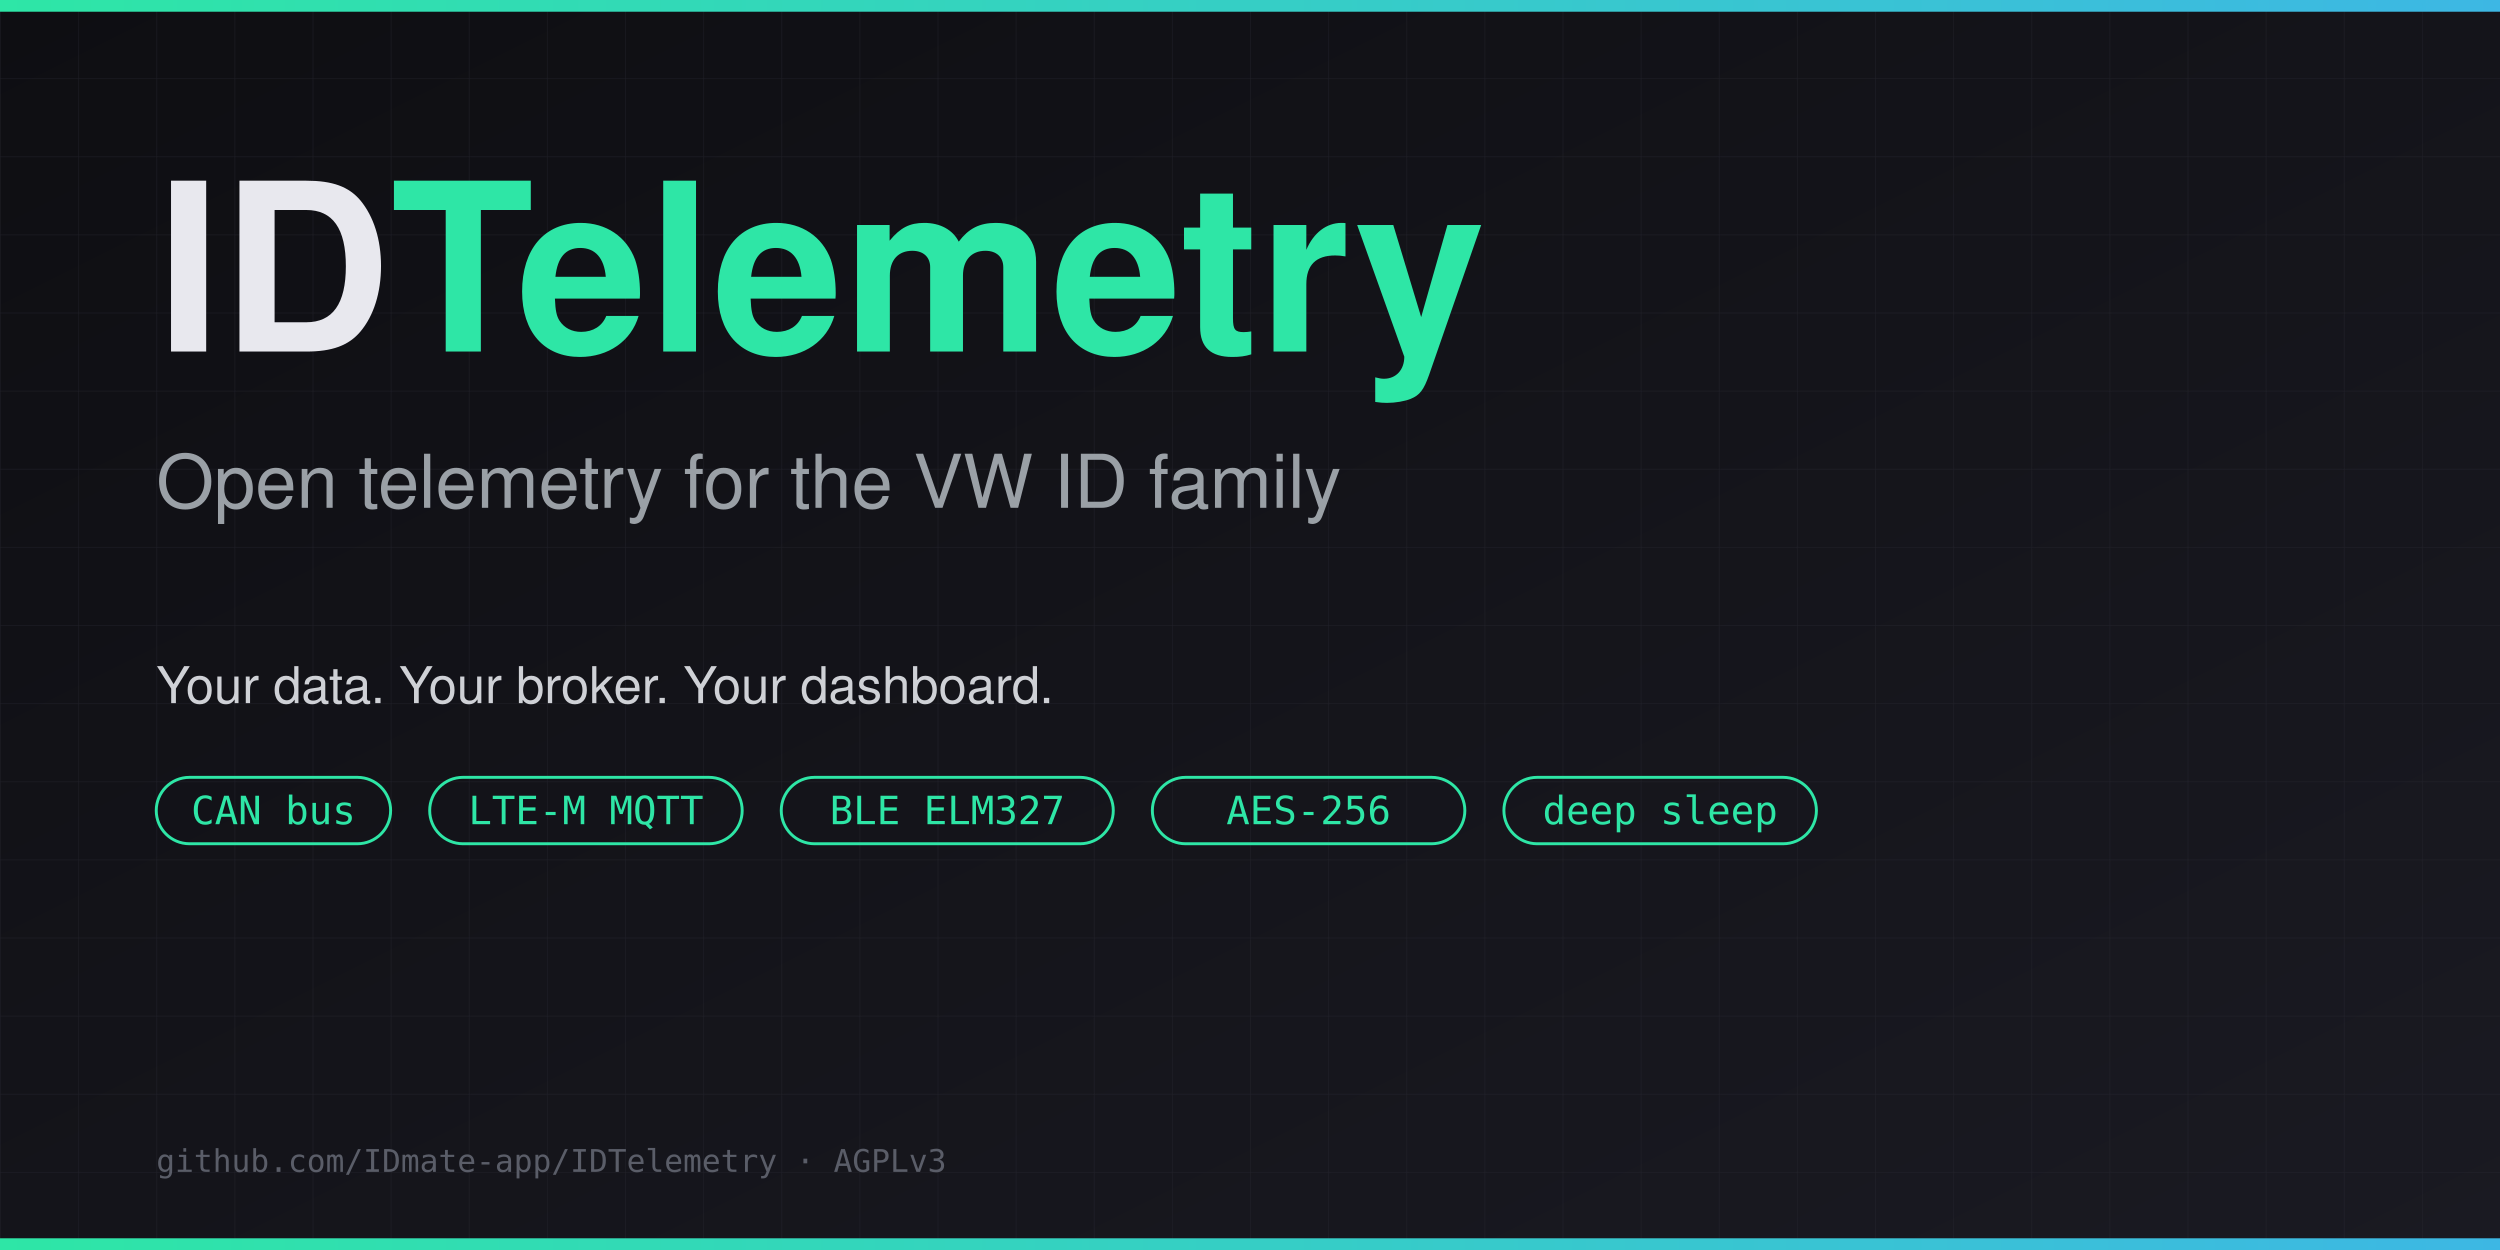
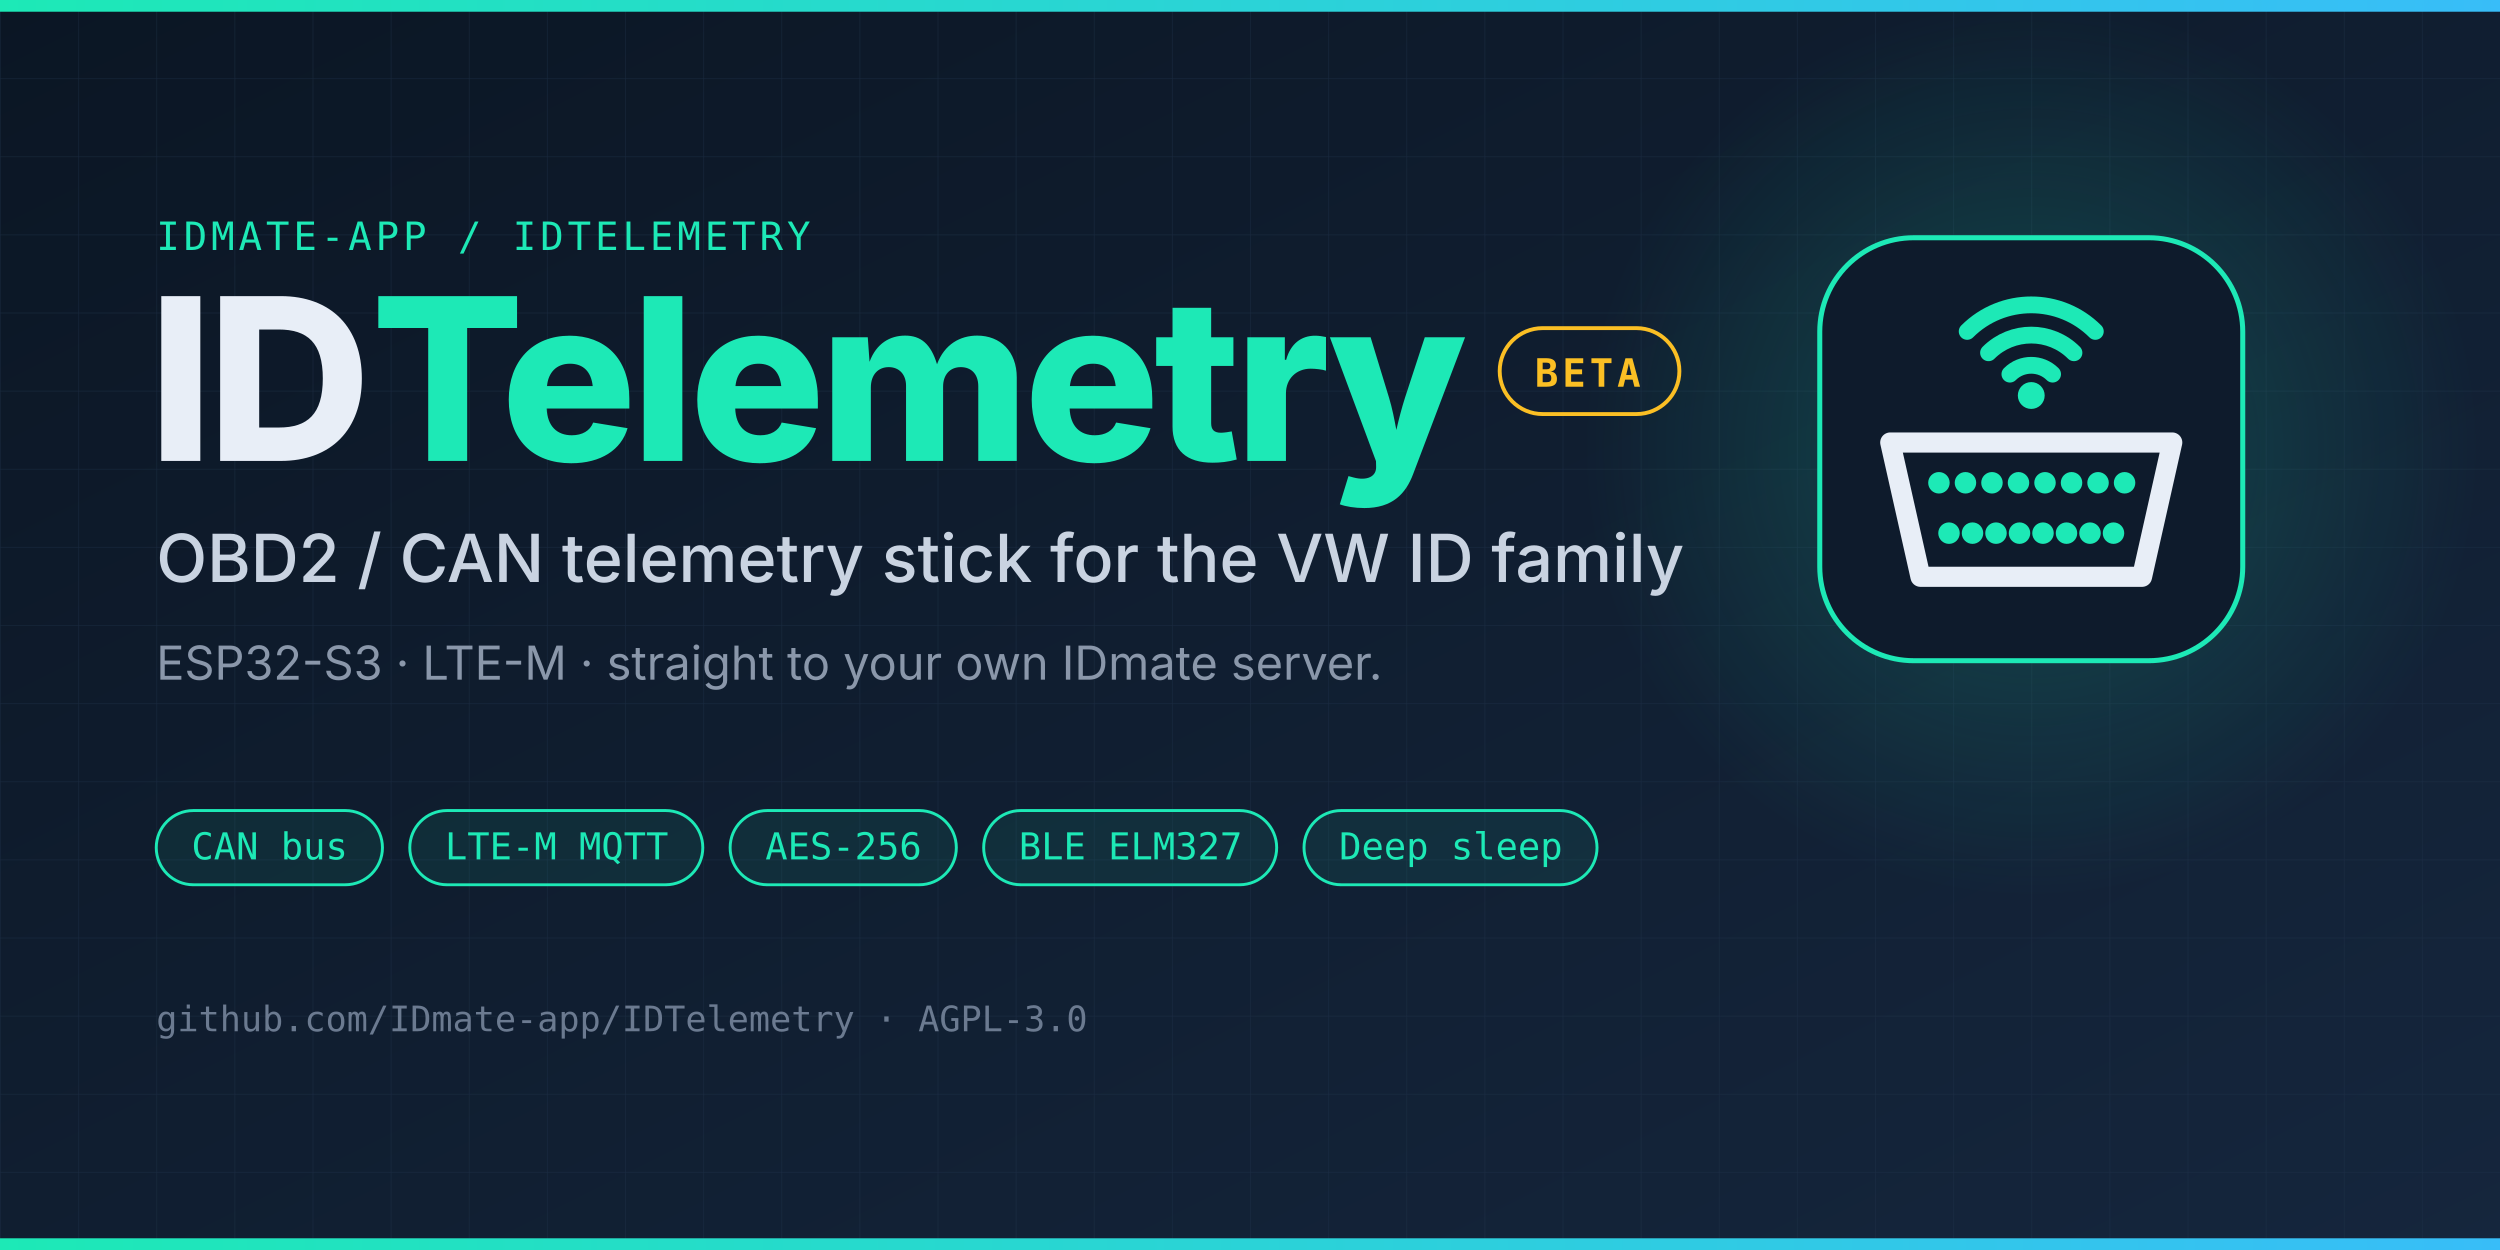
<svg xmlns="http://www.w3.org/2000/svg" width="1280" height="640" viewBox="0 0 1280 640">
  <defs>
    <linearGradient id="bg" x1="0" y1="0" x2="1" y2="1">
-       <stop offset="0%" stop-color="#0e0e12" />
-       <stop offset="100%" stop-color="#1a1a22" />
+       <stop offset="0" stop-color="#0B1624" />
+       <stop offset="1" stop-color="#15263D" />
    </linearGradient>
-     <linearGradient id="accent" x1="0" y1="0" x2="1" y2="0">
-       <stop offset="0%" stop-color="#2EE6A6" />
-       <stop offset="100%" stop-color="#3DB7E4" />
+     <linearGradient id="accent" x1="0" x2="1">
+       <stop offset="0" stop-color="#1DE9B6" />
+       <stop offset="1" stop-color="#38BDF8" />
    </linearGradient>
+     <radialGradient id="glow" cx="0.5" cy="0.5" r="0.5">
+       <stop offset="0" stop-color="#1DE9B6" stop-opacity="0.22" />
+       <stop offset="1" stop-color="#1DE9B6" stop-opacity="0" />
+     </radialGradient>
    <pattern id="grid" width="40" height="40" patternUnits="userSpaceOnUse">
-       <path d="M 40 0 L 0 0 0 40" fill="none" stroke="#2a2a35" stroke-width="0.5" />
+       <path d="M40 0H0V40" fill="none" stroke="#22344D" stroke-width="0.6" />
    </pattern>
  </defs>
  <rect width="1280" height="640" fill="url(#bg)" />
-   <rect width="1280" height="640" fill="url(#grid)" opacity="0.6" />
-   <rect x="0" y="0" width="1280" height="6" fill="url(#accent)" />
-   <rect x="0" y="634" width="1280" height="6" fill="url(#accent)" />
-   <g transform="translate(80, 180)">
-     <text x="0" y="0" font-family="Helvetica, Arial, sans-serif" font-size="120" font-weight="700" fill="#E8E8EE">
-       ID<tspan fill="#2EE6A6">Telemetry</tspan>
+   <rect width="1280" height="640" fill="url(#grid)" opacity="0.55" />
+   <circle cx="1040" cy="230" r="230" fill="url(#glow)" />
+   <rect width="1280" height="6" fill="url(#accent)" />
+   <rect y="634" width="1280" height="6" fill="url(#accent)" />
+   <g transform="translate(930,120)">
+     <svg x="0" y="0" width="220" height="220" viewBox="0 0 128 128">
+       <rect x="1" y="1" width="126" height="126" rx="28" fill="#0E1B2C" stroke="#1DE9B6" stroke-width="1.5" />
+       <path d="M22 62 H106 L97 102 H31 Z" fill="none" stroke="#E8EEF7" stroke-width="6" stroke-linejoin="round" />
+       <circle cx="36.5" cy="74" r="3.2" fill="#1DE9B6" />
+       <circle cx="44.4" cy="74" r="3.2" fill="#1DE9B6" />
+       <circle cx="52.3" cy="74" r="3.2" fill="#1DE9B6" />
+       <circle cx="60.2" cy="74" r="3.2" fill="#1DE9B6" />
+       <circle cx="68.1" cy="74" r="3.2" fill="#1DE9B6" />
+       <circle cx="76" cy="74" r="3.2" fill="#1DE9B6" />
+       <circle cx="83.9" cy="74" r="3.2" fill="#1DE9B6" />
+       <circle cx="91.8" cy="74" r="3.2" fill="#1DE9B6" />
+       <circle cx="39.5" cy="89" r="3.2" fill="#1DE9B6" />
+       <circle cx="46.5" cy="89" r="3.2" fill="#1DE9B6" />
+       <circle cx="53.5" cy="89" r="3.2" fill="#1DE9B6" />
+       <circle cx="60.5" cy="89" r="3.2" fill="#1DE9B6" />
+       <circle cx="67.5" cy="89" r="3.2" fill="#1DE9B6" />
+       <circle cx="74.5" cy="89" r="3.2" fill="#1DE9B6" />
+       <circle cx="81.5" cy="89" r="3.2" fill="#1DE9B6" />
+       <circle cx="88.5" cy="89" r="3.2" fill="#1DE9B6" />
+       <path d="M57.636 41.636 A9 9 0 0 1 70.364 41.636" fill="none" stroke="#1DE9B6" stroke-width="5" stroke-linecap="round" />
+       <path d="M51.272 35.272 A18 18 0 0 1 76.728 35.272" fill="none" stroke="#1DE9B6" stroke-width="5" stroke-linecap="round" />
+       <path d="M44.908 28.908 A27 27 0 0 1 83.092 28.908" fill="none" stroke="#1DE9B6" stroke-width="5" stroke-linecap="round" />
+       <circle cx="64" cy="48" r="4" fill="#1DE9B6" />
+     </svg>
+   </g>
+   <g font-family="Inter, Helvetica, Arial, sans-serif">
+     <text x="80" y="128" font-family="JetBrains Mono, Menlo, monospace" font-size="20" letter-spacing="2" fill="#1DE9B6">IDMATE-APP / IDTELEMETRY</text>
+     <text id="title" x="76" y="236" font-size="116" font-weight="800" letter-spacing="-3" fill="#E8EEF7">ID<tspan fill="#1DE9B6">Telemetry</tspan>
    </text>
-     <text x="0" y="80" font-family="Helvetica, Arial, sans-serif" font-size="38" font-weight="400" fill="#9aa0a6">
-       Open telemetry for the VW ID family
-     </text>
-     <text x="0" y="180" font-family="Helvetica, Arial, sans-serif" font-size="26" font-weight="400" fill="#cfd1d6">
-       Your data.  Your broker.  Your dashboard.
-     </text>
-     <g transform="translate(0, 240)" font-family="Menlo, monospace" font-size="20" fill="#2EE6A6">
-       <g>
-         <rect x="0" y="-22" width="120" height="34" rx="17" fill="none" stroke="#2EE6A6" stroke-width="1.5" />
-         <text x="60" y="2" text-anchor="middle">CAN bus</text>
+     <g id="badge">
+       <rect id="badgeR" y="168" height="44" rx="22" fill="none" stroke="#FBBF24" stroke-width="2" x="767.846" width="92" />
+       <text id="badgeT" y="198" font-family="JetBrains Mono, Menlo, monospace" font-size="20" font-weight="700" letter-spacing="2" fill="#FBBF24" x="785.846">BETA</text>
+     </g>
+     <text x="80" y="298" font-size="34" font-weight="500" fill="#C9D3E1">OBD2 / CAN telemetry stick for the VW ID family</text>
+     <text x="80" y="348" font-size="24" fill="#8A97AA">ESP32-S3 · LTE-M · straight to your own IDmate server.</text>
+     <g id="chips" font-family="JetBrains Mono, Menlo, monospace" font-size="19" fill="#1DE9B6">
+       <g class="chip" transform="translate(80,440)">
+         <rect y="-25" height="38" rx="19" fill="#1DE9B614" stroke="#1DE9B6" stroke-width="1.5" width="115.812" />
+         <text y="0" x="18">CAN bus</text>
      </g>
-       <g transform="translate(140, 0)">
-         <rect x="0" y="-22" width="160" height="34" rx="17" fill="none" stroke="#2EE6A6" stroke-width="1.5" />
-         <text x="80" y="2" text-anchor="middle">LTE-M MQTT</text>
+       <g class="chip" transform="translate(209.8125,440)">
+         <rect y="-25" height="38" rx="19" fill="#1DE9B614" stroke="#1DE9B6" stroke-width="1.5" width="150.016" />
+         <text y="0" x="18">LTE-M MQTT</text>
      </g>
-       <g transform="translate(320, 0)">
-         <rect x="0" y="-22" width="170" height="34" rx="17" fill="none" stroke="#2EE6A6" stroke-width="1.5" />
-         <text x="85" y="2" text-anchor="middle">BLE ELM327</text>
+       <g class="chip" transform="translate(373.8281,440)">
+         <rect y="-25" height="38" rx="19" fill="#1DE9B614" stroke="#1DE9B6" stroke-width="1.5" width="115.812" />
+         <text y="0" x="18">AES-256</text>
      </g>
-       <g transform="translate(510, 0)">
-         <rect x="0" y="-22" width="160" height="34" rx="17" fill="none" stroke="#2EE6A6" stroke-width="1.5" />
-         <text x="80" y="2" text-anchor="middle">AES-256</text>
+       <g class="chip" transform="translate(503.6406,440)">
+         <rect y="-25" height="38" rx="19" fill="#1DE9B614" stroke="#1DE9B6" stroke-width="1.5" width="150.016" />
+         <text y="0" x="18">BLE ELM327</text>
      </g>
-       <g transform="translate(690, 0)">
-         <rect x="0" y="-22" width="160" height="34" rx="17" fill="none" stroke="#2EE6A6" stroke-width="1.5" />
-         <text x="80" y="2" text-anchor="middle">deep sleep</text>
+       <g class="chip" transform="translate(667.6562,440)">
+         <rect y="-25" height="38" rx="19" fill="#1DE9B614" stroke="#1DE9B6" stroke-width="1.5" width="150.016" />
+         <text y="0" x="18">Deep sleep</text>
      </g>
    </g>
+     <text x="80" y="528" font-family="JetBrains Mono, Menlo, monospace" font-size="18" fill="#6B7A90">github.com/IDmate-app/IDTelemetry  ·  AGPL-3.0</text>
  </g>
-   <text x="80" y="600" font-family="Menlo, monospace" font-size="16" fill="#5a5d68">
-     github.com/IDmate-app/IDTelemetry  ·  AGPLv3
-   </text>
</svg>
